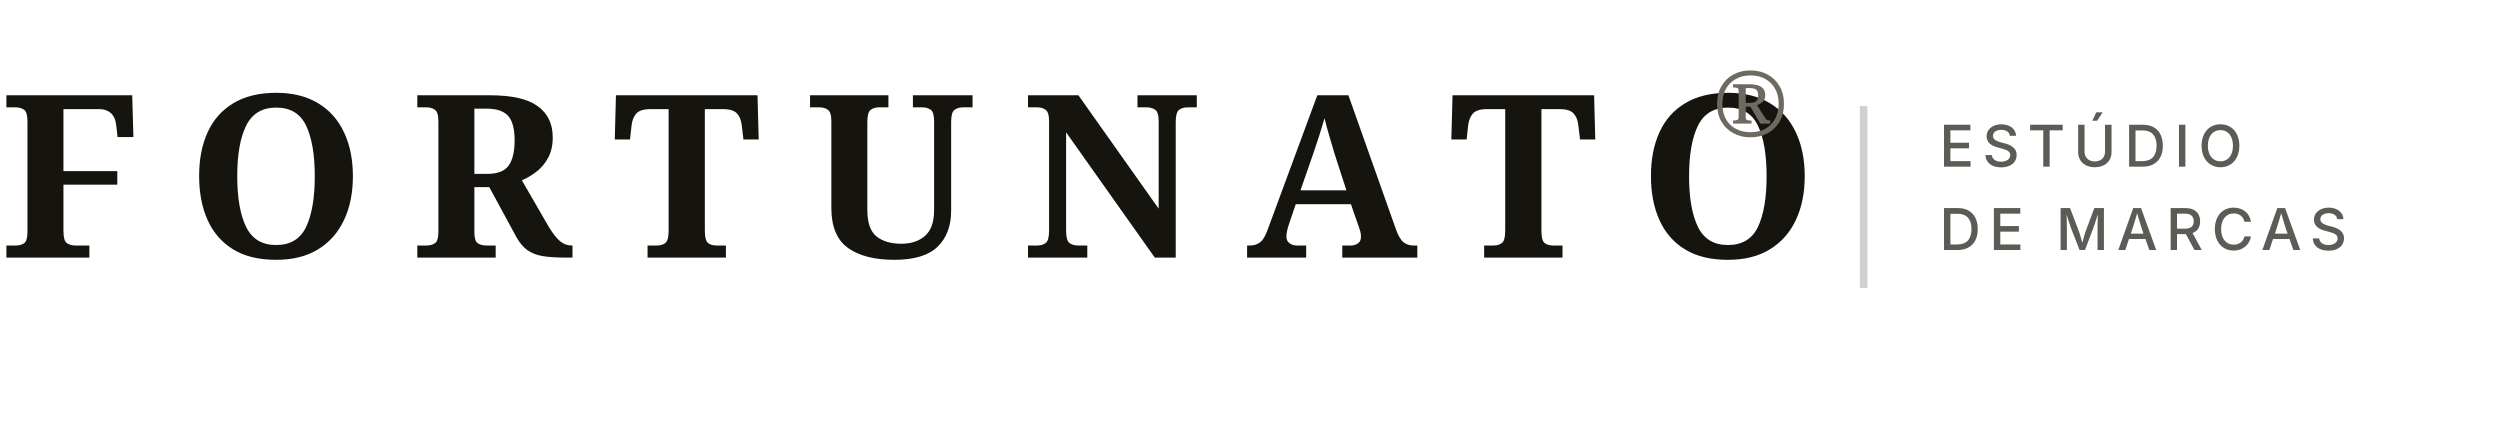
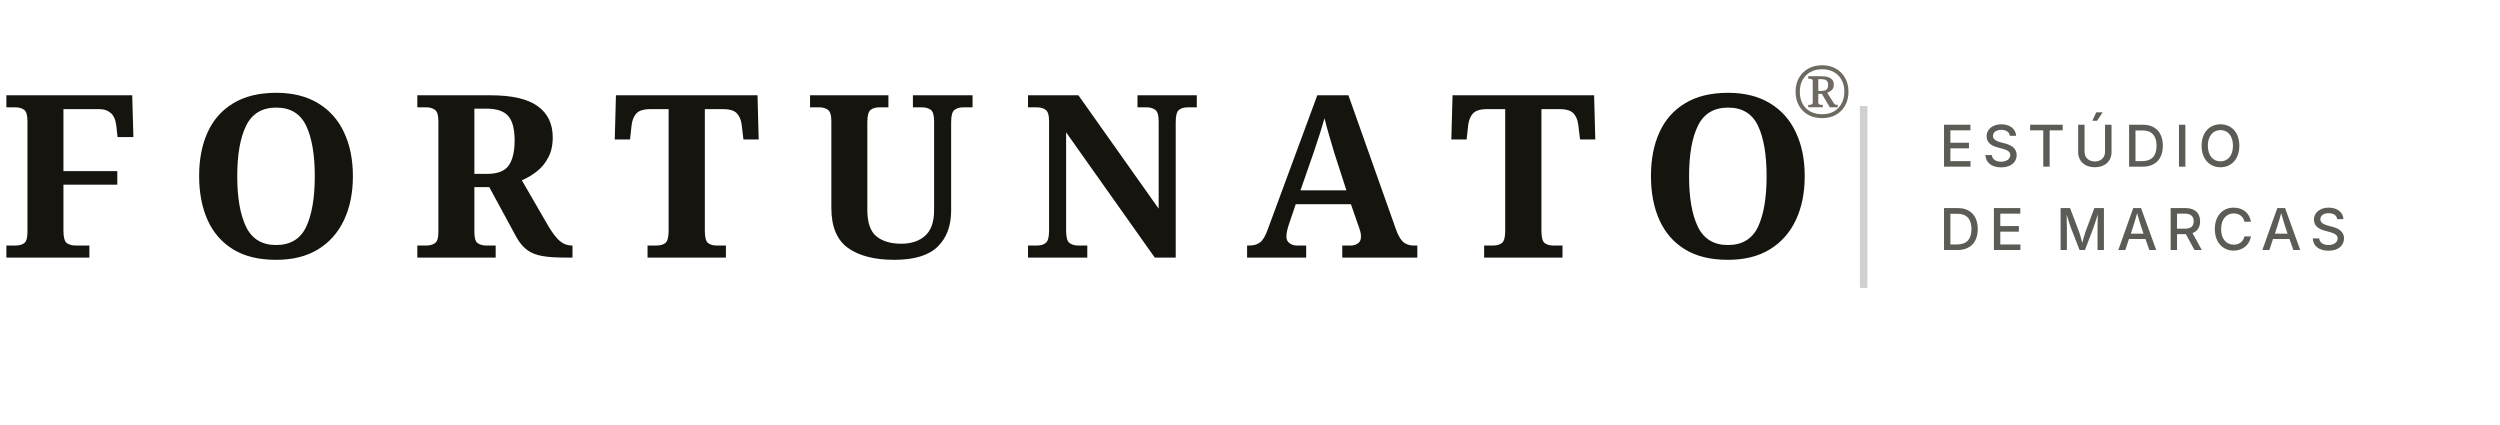
<svg xmlns="http://www.w3.org/2000/svg" viewBox="0 0 330 56" role="img" aria-label="Fortunato Estúdio de marcas">
  <text x="0" y="34" font-family="'STIX Two Text', 'Fraunces', Georgia, serif" font-weight="600" font-size="30" letter-spacing="6" fill="#15140F">FORTUNATO</text>
-   <text x="226" y="18" font-family="'STIX Two Text', 'Fraunces', Georgia, serif" font-weight="500" font-size="12" fill="#6E6A61">®</text>
+   <text x="236.5" y="15.5" font-family="'STIX Two Text', 'Fraunces', Georgia, serif" font-weight="500" font-size="9.5" fill="#6E6A61">®</text>
  <line x1="246" y1="14" x2="246" y2="38" stroke="#15140F" stroke-opacity=".2" stroke-width="1" />
  <text x="256" y="22" font-family="'Inter', system-ui, sans-serif" font-weight="500" font-size="7.6" letter-spacing="1.1" fill="#5C5B55">ESTÚDIO</text>
  <text x="256" y="33" font-family="'Inter', system-ui, sans-serif" font-weight="500" font-size="7.6" letter-spacing="1.1" fill="#5C5B55">DE MARCAS</text>
</svg>
